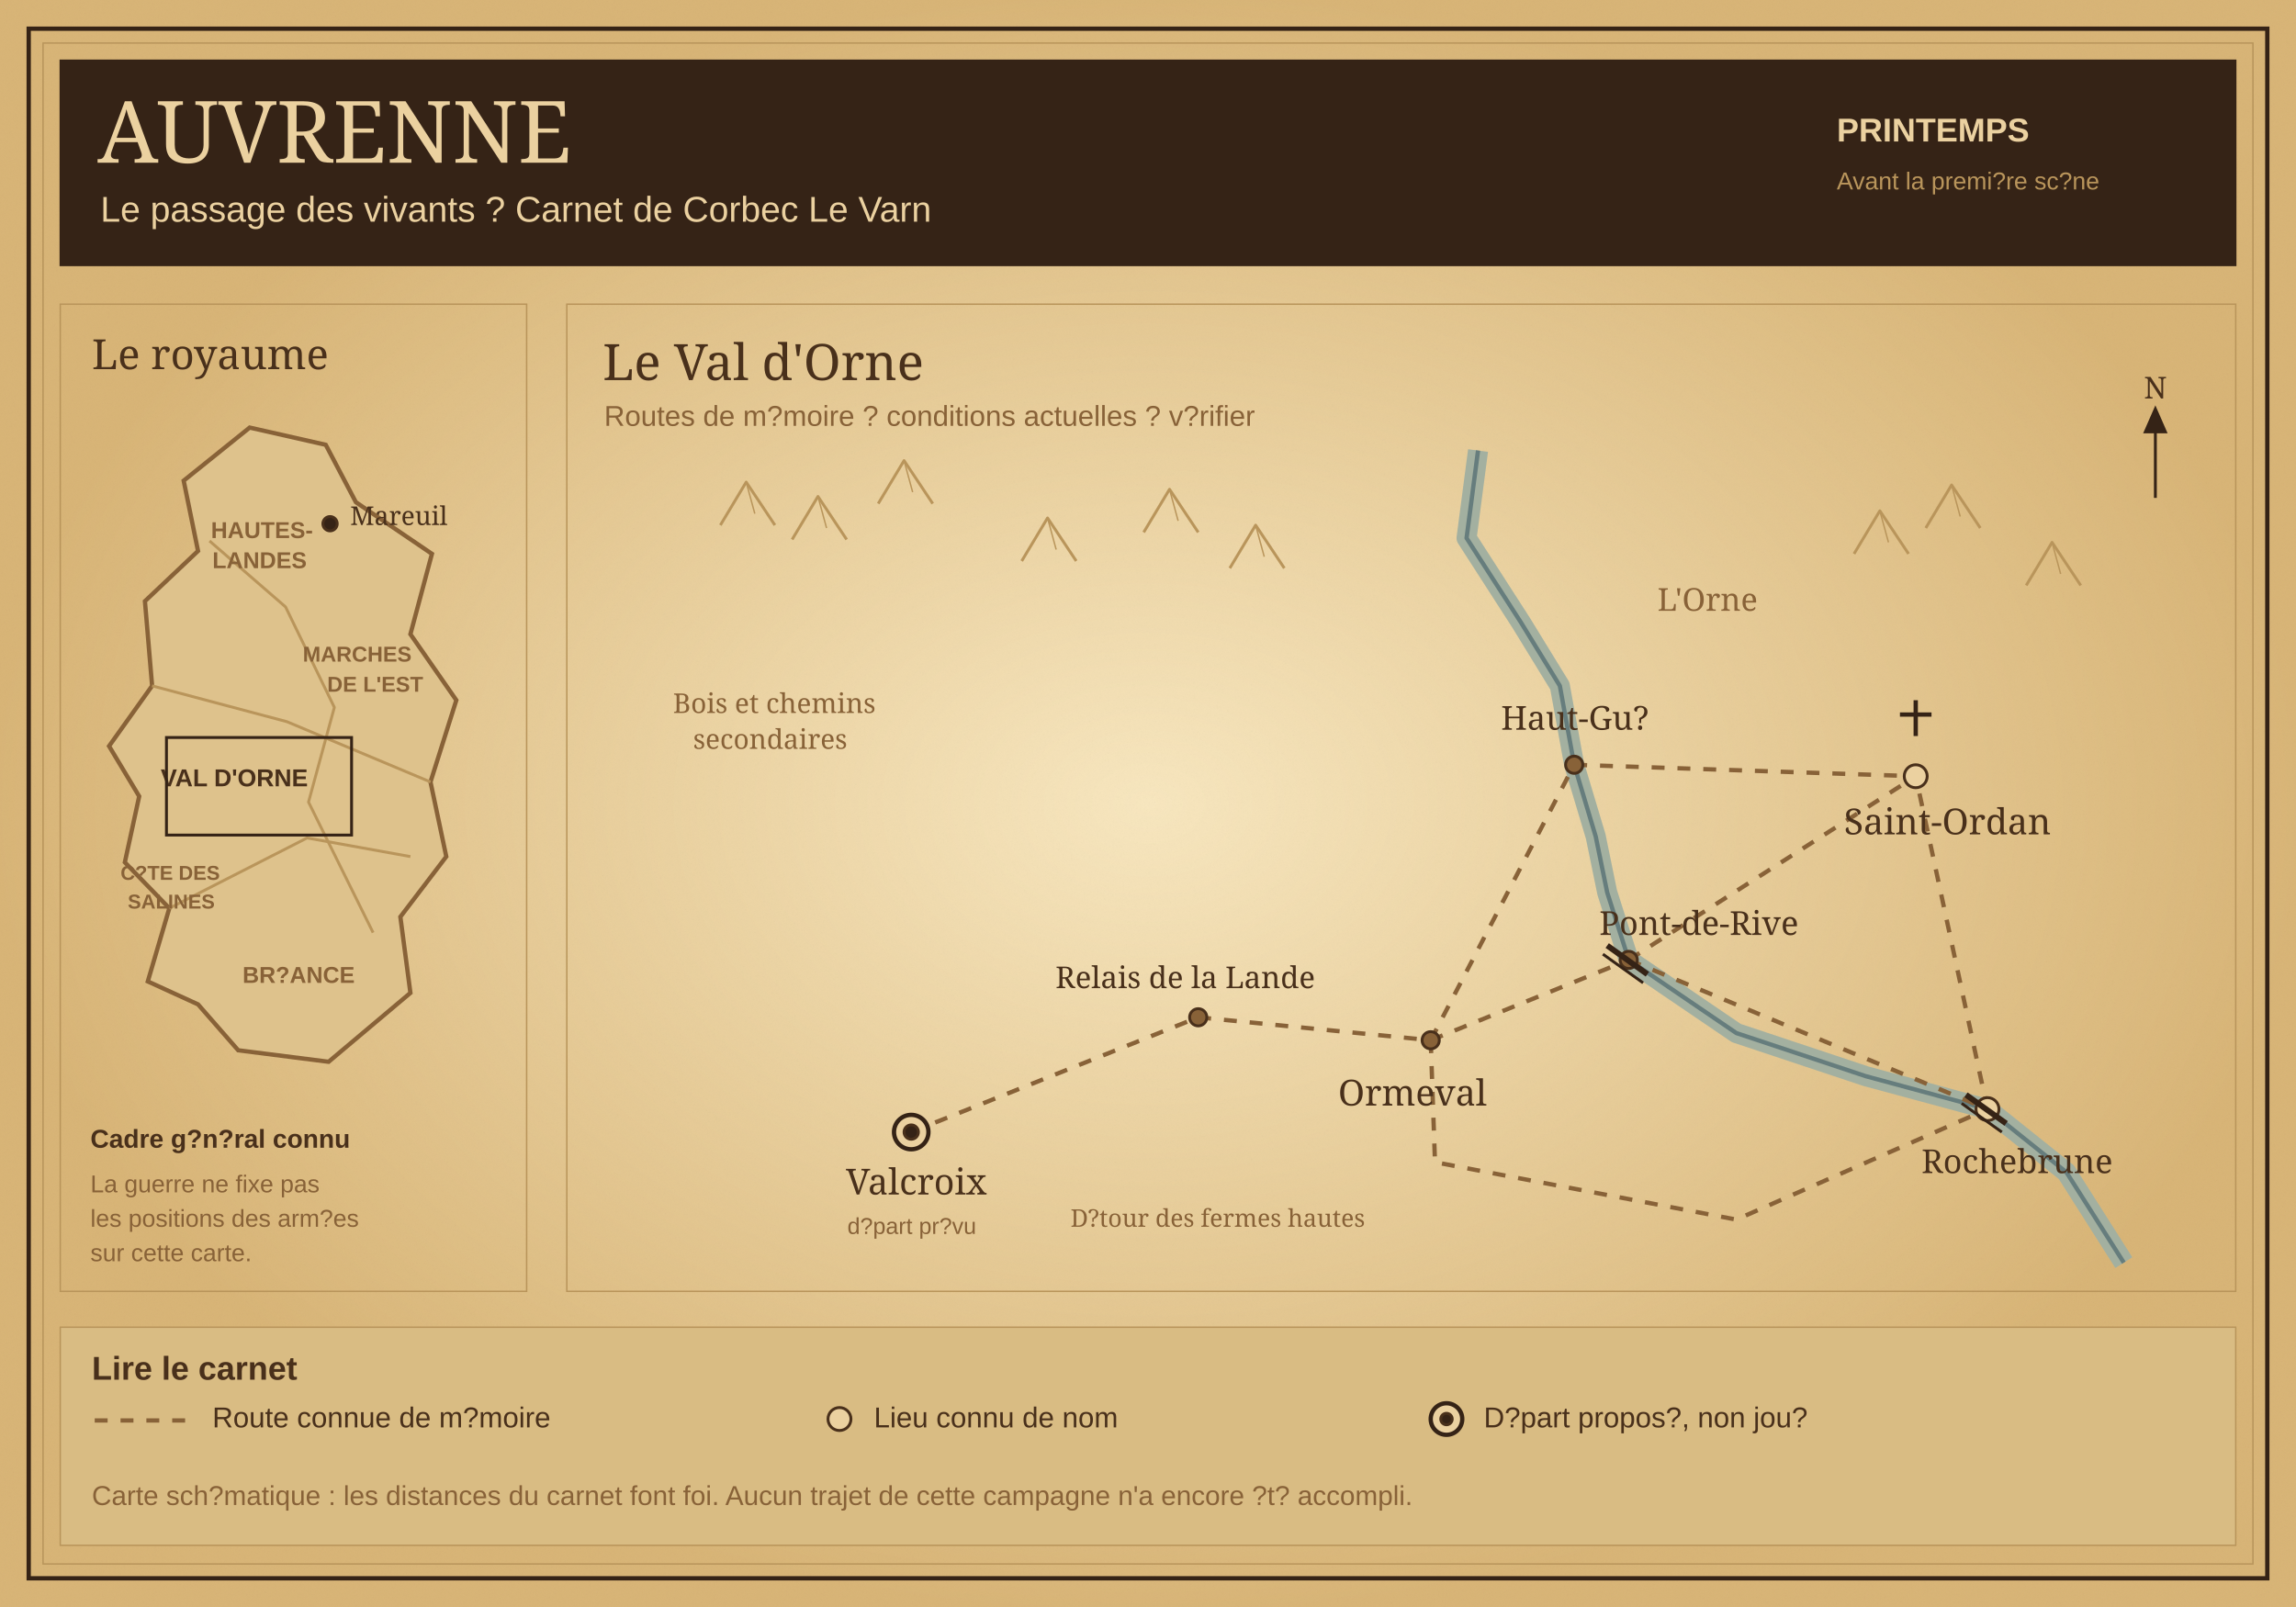
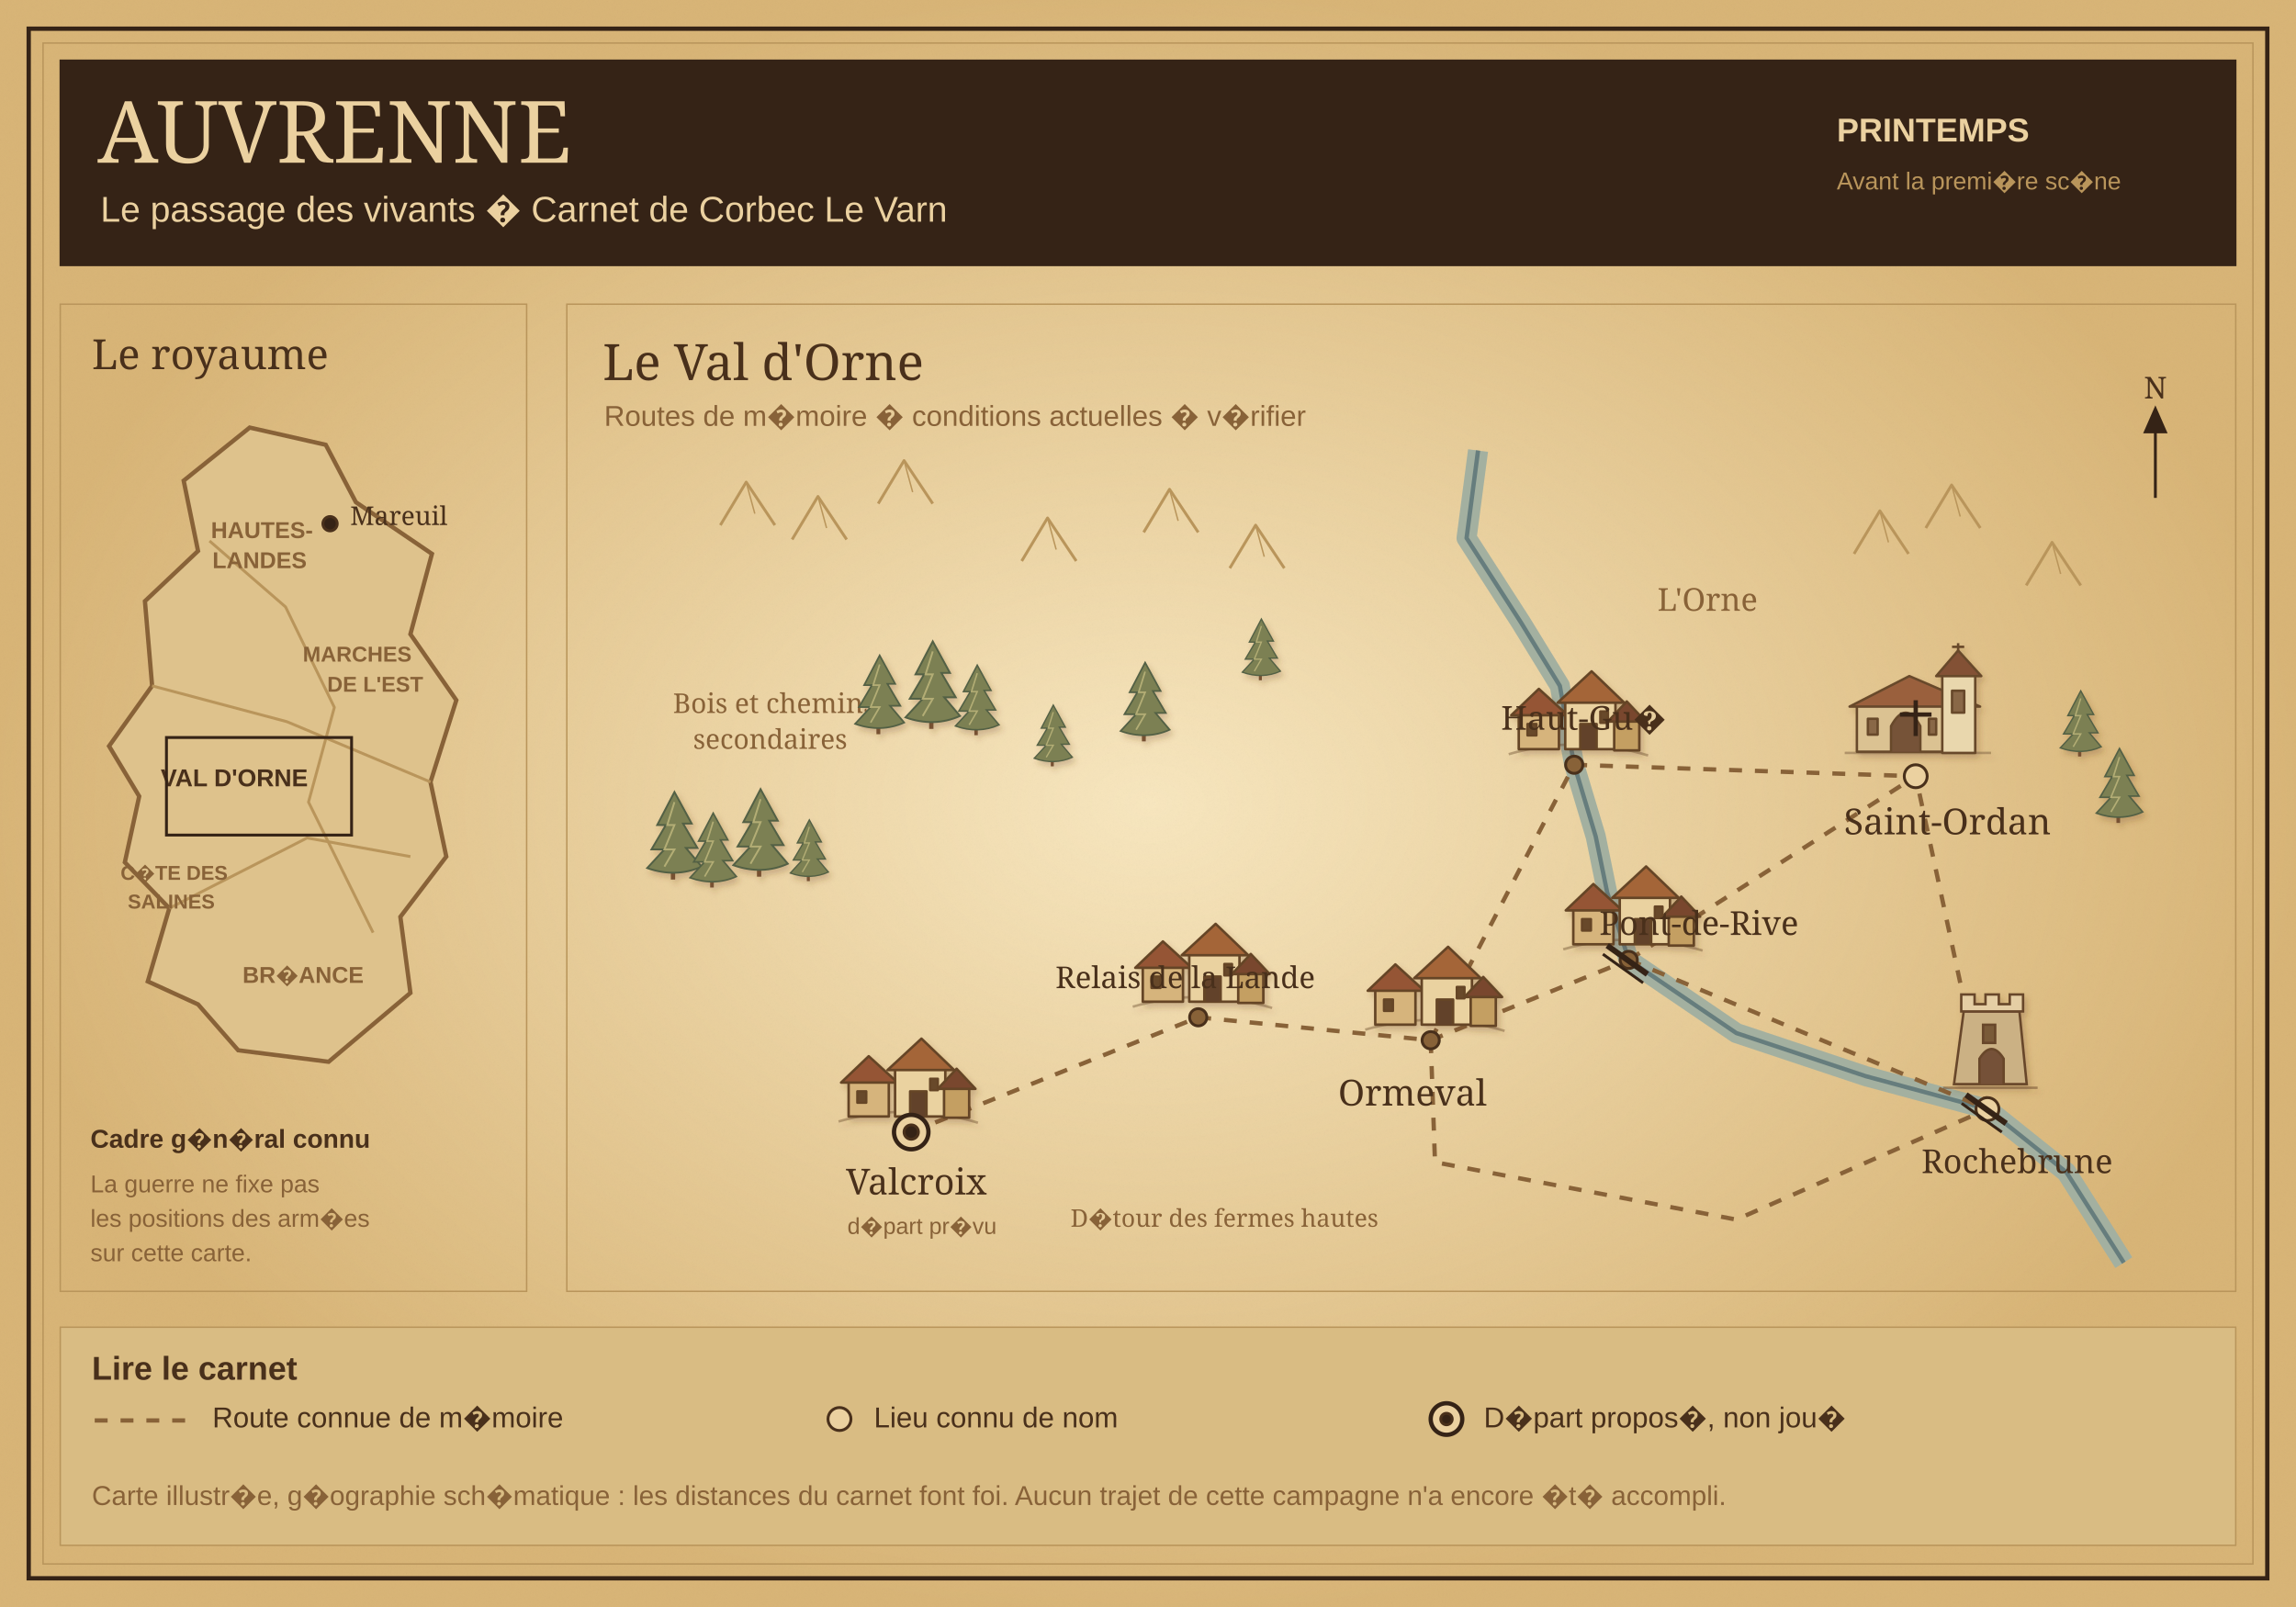
<svg xmlns="http://www.w3.org/2000/svg" width="1600" height="1120" viewBox="0 0 1600 1120" role="img" aria-labelledby="title desc">
  <defs>
    <radialGradient id="warm-paper">
      <stop offset="0" stop-color="#F7E6BE" />
      <stop offset="1" stop-color="#D8B476" />
    </radialGradient>
    <filter id="paper-grain">
      <feTurbulence baseFrequency=".55" numOctaves="3" seed="7" stitchTiles="stitch" />
      <feColorMatrix type="saturate" values="0" />
      <feComponentTransfer>
        <feFuncA type="linear" slope=".09" />
      </feComponentTransfer>
    </filter>
+     <filter id="ink-shadow" x="-30%" y="-30%" width="160%" height="160%">
+       <feDropShadow dx="2" dy="3" stdDeviation="2" flood-color="#684323" flood-opacity=".25" />
+     </filter>
+     <symbol id="hamlet" viewBox="0 0 120 90">
+       <g stroke="#654526" stroke-width="2" stroke-linejoin="round">
+         <path d="M5 76Q60 60 116 77" fill="none" opacity=".4" />
+         <path d="M13 44h32v28H13z" fill="#d6b47b" />
+         <path d="m7 45 22-21 23 21z" fill="#955535" />
+         <path d="M50 34h40v38H50z" fill="#ead2a0" />
+         <path d="m44 35 27-25 26 25z" fill="#a46539" />
+         <path d="M89 49h20v24H89z" fill="#c49f62" />
+         <path d="m84 50 15-16 15 16z" fill="#79472e" />
+         <path d="M62 72V52h13v20" fill="#62432a" />
+         <path d="M20 52h7v9h-7z M78 42h6v9h-6z" fill="#68492c" />
+       </g>
+     </symbol>
+     <symbol id="abbey" viewBox="0 0 140 110">
+       <g stroke="#67492c" stroke-width="2" stroke-linejoin="round">
+         <path d="M10 90h120" opacity=".4" />
+         <path d="M20 51h95v38H20z" fill="#dbc292" />
+         <path d="m14 52 49-25 58 25z" fill="#9a613e" />
+         <path d="M90 26h27v64H90z" fill="#e9d7ad" />
+         <path d="m85 27 18-21 19 21z" fill="#835136" />
+         <path d="M48 89V68q12-22 24 0v21" fill="#765239" />
+         <path d="M98 39h10v18H98z M29 62h8v13h-8z M79 62h6v13h-6z" fill="#896747" />
+         <path d="M103 6V0 M98 3h10" fill="none" />
+       </g>
+     </symbol>
+     <symbol id="pine" viewBox="0 0 40 65">
+       <g stroke="#536044" stroke-width="1.3">
+         <path d="M19 63V35" stroke="#775132" stroke-width="3" />
+         <path d="m20 2-12 23h6L4 42h9L1 55q20 7 38-1L28 41h8L26 24h6z" fill="#7b8052" />
+         <path d="m20 9-5 16h5l-7 17h7l-7 12" fill="none" stroke="#b3ad75" />
+       </g>
+     </symbol>
+     <symbol id="keep" viewBox="0 0 90 100">
+       <g stroke="#68462a" stroke-width="2">
+         <path d="M15 88h60L69 28H23z" fill="#cbb184" />
+         <path d="M21 28V14h11v8h9v-8h11v8h9v-8h11v14z" fill="#e5cea4" />
+         <path d="M36 88V67q10-16 20 0v21" fill="#745137" />
+         <path d="M39 39h10v15H39z" fill="#795a39" />
+         <path d="M6 91h78" opacity=".5" />
+       </g>
+     </symbol>
  </defs>
  <rect width="1600" height="1120" fill="url(#warm-paper)" />
  <rect width="1600" height="1120" filter="url(#paper-grain)" opacity=".35" />
  <rect x="20" y="20" width="1560" height="1080" fill="none" stroke="#352316" stroke-width="3" />
  <rect x="30" y="30" width="1540" height="1060" fill="none" stroke="#B9955B" stroke-width="1" />
  <rect x="42" y="42" width="1516" height="143" fill="#352316" stroke="#352316" stroke-width="1" />
  <text x="68.0" y="113.4" fill="#EBD1A0" font-size="60" font-family="Georgia,serif" font-weight="normal">AUVRENNE</text>
-   <text x="70.0" y="154.5" fill="#EBD1A0" font-size="25" font-family="Arial,sans-serif" font-weight="normal">Le passage des vivants  ?  Carnet de Corbec Le Varn</text>
+   <text x="70.0" y="154.5" fill="#EBD1A0" font-size="25" font-family="Arial,sans-serif" font-weight="normal">Le passage des vivants � Carnet de Corbec Le Varn</text>
  <text x="1280.0" y="98.6" fill="#EBD1A0" font-size="23" font-family="Arial,sans-serif" font-weight="bold">PRINTEMPS</text>
-   <text x="1280.0" y="132.0" fill="#B9955B" font-size="17" font-family="Arial,sans-serif" font-weight="normal">Avant la premi?re sc?ne</text>
+   <text x="1280.0" y="132.0" fill="#B9955B" font-size="17" font-family="Arial,sans-serif" font-weight="normal">Avant la premi�re sc�ne</text>
  <rect x="42" y="212" width="325" height="688" fill="none" stroke="#B9955B" stroke-width="1" />
  <text x="64.0" y="257.3" fill="#49301B" font-size="29" font-family="Georgia,serif" font-weight="normal">Le royaume</text>
  <polygon points="174,298 227,310 248,350 301,386 286,442 318,488 300,545 311,597 279,639 286,692 229,740 166,732 138,700 103,684 118,633 87,601 97,555 76,520 106,478 101,419 138,384 128,335" fill="#DEC28C" stroke="#886238" stroke-width="3" />
  <polyline points="146,377 199,423 233,493 215,559 260,650" fill="none" stroke="#B9955B" stroke-width="2" stroke-linejoin="round" />
  <polyline points="106,478 200,503 300,545" fill="none" stroke="#B9955B" stroke-width="2" stroke-linejoin="round" />
  <polyline points="118,633 214,584 286,597" fill="none" stroke="#B9955B" stroke-width="2" stroke-linejoin="round" />
  <text x="147.0" y="375.0" fill="#886238" font-size="16" font-family="Arial,sans-serif" font-weight="bold">HAUTES-</text>
  <text x="148.0" y="396.0" fill="#886238" font-size="16" font-family="Arial,sans-serif" font-weight="bold">LANDES</text>
  <text x="211.0" y="461.1" fill="#886238" font-size="15" font-family="Arial,sans-serif" font-weight="bold">MARCHES</text>
  <text x="228.0" y="482.1" fill="#886238" font-size="15" font-family="Arial,sans-serif" font-weight="bold">DE L'EST</text>
  <text x="112.0" y="548.0" fill="#49301B" font-size="17" font-family="Arial,sans-serif" font-weight="bold">VAL D'ORNE</text>
-   <text x="84.0" y="613.2" fill="#886238" font-size="14" font-family="Arial,sans-serif" font-weight="bold">C?TE DES</text>
+   <text x="84.0" y="613.2" fill="#886238" font-size="14" font-family="Arial,sans-serif" font-weight="bold">C�TE DES</text>
  <text x="89.0" y="633.2" fill="#886238" font-size="14" font-family="Arial,sans-serif" font-weight="bold">SALINES</text>
-   <text x="169.0" y="685.0" fill="#886238" font-size="16" font-family="Arial,sans-serif" font-weight="bold">BR?ANCE</text>
+   <text x="169.0" y="685.0" fill="#886238" font-size="16" font-family="Arial,sans-serif" font-weight="bold">BR�ANCE</text>
  <circle cx="230" cy="365" r="5" fill="#352316" stroke="#49301B" stroke-width="2" />
  <text x="244.0" y="365.9" fill="#49301B" font-size="18" font-family="Georgia,serif" font-weight="normal">Mareuil</text>
  <rect x="116" y="514" width="129" height="68" fill="none" stroke="#352316" stroke-width="2" />
-   <text x="63.0" y="799.9" fill="#49301B" font-size="18" font-family="Arial,sans-serif" font-weight="bold">Cadre g?n?ral connu</text>
+   <text x="63.0" y="799.9" fill="#49301B" font-size="18" font-family="Arial,sans-serif" font-weight="bold">Cadre g�n�ral connu</text>
  <text x="63.0" y="831.0" fill="#886238" font-size="17" font-family="Arial,sans-serif" font-weight="normal">La guerre ne fixe pas</text>
-   <text x="63.0" y="855.0" fill="#886238" font-size="17" font-family="Arial,sans-serif" font-weight="normal">les positions des arm?es</text>
+   <text x="63.0" y="855.0" fill="#886238" font-size="17" font-family="Arial,sans-serif" font-weight="normal">les positions des arm�es</text>
  <text x="63.0" y="879.0" fill="#886238" font-size="17" font-family="Arial,sans-serif" font-weight="normal">sur cette carte.</text>
  <rect x="395" y="212" width="1163" height="688" fill="none" stroke="#B9955B" stroke-width="1" />
  <text x="420.0" y="264.9" fill="#49301B" font-size="35" font-family="Georgia,serif" font-weight="normal">Le Val d'Orne</text>
-   <text x="421.0" y="296.8" fill="#886238" font-size="20" font-family="Arial,sans-serif" font-weight="normal">Routes de m?moire ? conditions actuelles ? v?rifier</text>
+   <text x="421.0" y="296.8" fill="#886238" font-size="20" font-family="Arial,sans-serif" font-weight="normal">Routes de m�moire � conditions actuelles � v�rifier</text>
  <polyline points="502,366 520,336 540,366" fill="none" stroke="#B9955B" stroke-width="2" stroke-linejoin="round" />
  <polyline points="520,336 526,358" fill="none" stroke="#B9955B" stroke-width="1" stroke-linejoin="round" />
  <polyline points="552,376 570,346 590,376" fill="none" stroke="#B9955B" stroke-width="2" stroke-linejoin="round" />
  <polyline points="570,346 576,368" fill="none" stroke="#B9955B" stroke-width="1" stroke-linejoin="round" />
  <polyline points="612,351 630,321 650,351" fill="none" stroke="#B9955B" stroke-width="2" stroke-linejoin="round" />
  <polyline points="630,321 636,343" fill="none" stroke="#B9955B" stroke-width="1" stroke-linejoin="round" />
  <polyline points="712,391 730,361 750,391" fill="none" stroke="#B9955B" stroke-width="2" stroke-linejoin="round" />
  <polyline points="730,361 736,383" fill="none" stroke="#B9955B" stroke-width="1" stroke-linejoin="round" />
  <polyline points="797,371 815,341 835,371" fill="none" stroke="#B9955B" stroke-width="2" stroke-linejoin="round" />
  <polyline points="815,341 821,363" fill="none" stroke="#B9955B" stroke-width="1" stroke-linejoin="round" />
  <polyline points="857,396 875,366 895,396" fill="none" stroke="#B9955B" stroke-width="2" stroke-linejoin="round" />
  <polyline points="875,366 881,388" fill="none" stroke="#B9955B" stroke-width="1" stroke-linejoin="round" />
  <polyline points="1292,386 1310,356 1330,386" fill="none" stroke="#B9955B" stroke-width="2" stroke-linejoin="round" />
  <polyline points="1310,356 1316,378" fill="none" stroke="#B9955B" stroke-width="1" stroke-linejoin="round" />
  <polyline points="1342,368 1360,338 1380,368" fill="none" stroke="#B9955B" stroke-width="2" stroke-linejoin="round" />
  <polyline points="1360,338 1366,360" fill="none" stroke="#B9955B" stroke-width="1" stroke-linejoin="round" />
  <polyline points="1412,408 1430,378 1450,408" fill="none" stroke="#B9955B" stroke-width="2" stroke-linejoin="round" />
  <polyline points="1430,378 1436,400" fill="none" stroke="#B9955B" stroke-width="1" stroke-linejoin="round" />
  <polyline points="1030,314 1022,375 1060,434 1087,478 1097,533 1112,583 1120,622 1135,669 1210,720 1300,750 1385,773 1440,817 1480,880" fill="none" stroke="#A3B0A0" stroke-width="14" stroke-linejoin="round" />
  <polyline points="1030,314 1022,375 1060,434 1087,478 1097,533 1112,583 1120,622 1135,669 1210,720 1300,750 1385,773 1440,817 1480,880" fill="none" stroke="#667D7D" stroke-width="3" stroke-linejoin="round" />
  <text x="1155.0" y="425.7" fill="#886238" font-size="22" font-family="Georgia,serif" font-weight="normal">L'Orne</text>
  <polyline points="635,789 835,709" fill="none" stroke="#886238" stroke-width="3" stroke-linejoin="round" stroke-dasharray="9 9" />
  <polyline points="835,709 997,725" fill="none" stroke="#886238" stroke-width="3" stroke-linejoin="round" stroke-dasharray="9 9" />
  <polyline points="997,725 1135,669" fill="none" stroke="#886238" stroke-width="3" stroke-linejoin="round" stroke-dasharray="9 9" />
  <polyline points="1135,669 1335,541" fill="none" stroke="#886238" stroke-width="3" stroke-linejoin="round" stroke-dasharray="9 9" />
  <polyline points="997,725 1097,533" fill="none" stroke="#886238" stroke-width="3" stroke-linejoin="round" stroke-dasharray="9 9" />
  <polyline points="1097,533 1335,541" fill="none" stroke="#886238" stroke-width="3" stroke-linejoin="round" stroke-dasharray="9 9" />
  <polyline points="1135,669 1385,773" fill="none" stroke="#886238" stroke-width="3" stroke-linejoin="round" stroke-dasharray="9 9" />
  <polyline points="1385,773 1335,541" fill="none" stroke="#886238" stroke-width="3" stroke-linejoin="round" stroke-dasharray="9 9" />
  <polyline points="997,725 1000,810 1210,850 1385,773" fill="none" stroke="#886238" stroke-width="3" stroke-linejoin="round" stroke-dasharray="9 9" />
  <text x="469.0" y="496.9" fill="#886238" font-size="19" font-family="Georgia,serif" font-weight="normal">Bois et chemins</text>
  <text x="483.0" y="521.9" fill="#886238" font-size="19" font-family="Georgia,serif" font-weight="normal">secondaires</text>
-   <text x="746.0" y="855.0" fill="#886238" font-size="17" font-family="Georgia,serif" font-weight="normal">D?tour des fermes hautes</text>
+   <text x="746.0" y="855.0" fill="#886238" font-size="17" font-family="Georgia,serif" font-weight="normal">D�tour des fermes hautes</text>
+   <g id="illustrated-landmarks" filter="url(#ink-shadow)" aria-hidden="true">
+     <use href="#pine" x="450" y="550" width="40" height="65" />
+     <use href="#pine" x="480" y="565" width="34" height="55.25" />
+     <use href="#pine" x="510" y="548" width="40" height="65" />
+     <use href="#pine" x="550" y="570" width="28" height="45.5" />
+     <use href="#pine" x="595" y="455" width="36" height="58.5" />
+     <use href="#pine" x="630" y="445" width="40" height="65" />
+     <use href="#pine" x="665" y="462" width="32" height="52" />
+     <use href="#pine" x="720" y="490" width="28" height="45.5" />
+     <use href="#pine" x="780" y="460" width="36" height="58.5" />
+     <use href="#pine" x="865" y="430" width="28" height="45.5" />
+     <use href="#pine" x="1435" y="480" width="30" height="48.75" />
+     <use href="#pine" x="1460" y="520" width="34" height="55.25" />
+     <use href="#hamlet" x="580" y="715" width="105" height="79" />
+     <use href="#hamlet" x="785" y="635" width="105" height="79" />
+     <use href="#hamlet" x="947" y="651" width="105" height="79" />
+     <use href="#hamlet" x="1085" y="595" width="105" height="79" />
+     <use href="#hamlet" x="1047" y="459" width="105" height="79" />
+     <use href="#abbey" x="1277" y="448" width="119" height="94" />
+     <use href="#keep" x="1349" y="681" width="76" height="85" />
+   </g>
  <circle cx="635" cy="789" r="12" fill="#EBD1A0" stroke="#352316" stroke-width="3" />
  <circle cx="635" cy="789" r="5" fill="#352316" stroke="#49301B" stroke-width="2" />
  <circle cx="835" cy="709" r="6" fill="#886238" stroke="#49301B" stroke-width="2" />
  <circle cx="997" cy="725" r="6" fill="#886238" stroke="#49301B" stroke-width="2" />
  <circle cx="1135" cy="669" r="6" fill="#886238" stroke="#49301B" stroke-width="2" />
  <circle cx="1097" cy="533" r="6" fill="#886238" stroke="#49301B" stroke-width="2" />
  <circle cx="1335" cy="541" r="8" fill="#EBD1A0" stroke="#49301B" stroke-width="2" />
  <circle cx="1385" cy="773" r="8" fill="#EBD1A0" stroke="#49301B" stroke-width="2" />
  <polyline points="1335,513 1335,488" fill="none" stroke="#352316" stroke-width="3" stroke-linejoin="round" />
  <polyline points="1324,498 1346,498" fill="none" stroke="#352316" stroke-width="3" stroke-linejoin="round" />
  <polyline points="1120,659 1148,679" fill="none" stroke="#352316" stroke-width="4" stroke-linejoin="round" />
  <polyline points="1117,665 1145,685" fill="none" stroke="#352316" stroke-width="2" stroke-linejoin="round" />
  <polyline points="1370,763 1398,783" fill="none" stroke="#352316" stroke-width="4" stroke-linejoin="round" />
  <polyline points="1367,769 1395,789" fill="none" stroke="#352316" stroke-width="2" stroke-linejoin="round" />
  <text x="589.5" y="832.5" fill="#49301B" font-size="25" font-family="Georgia,serif" font-weight="normal">Valcroix</text>
  <text x="735.5" y="688.7" fill="#49301B" font-size="21" font-family="Georgia,serif" font-weight="normal">Relais de la Lande</text>
  <text x="932.5" y="770.5" fill="#49301B" font-size="25" font-family="Georgia,serif" font-weight="normal">Ormeval</text>
  <text x="1114.5" y="651.6" fill="#49301B" font-size="23" font-family="Georgia,serif" font-weight="normal">Pont-de-Rive</text>
-   <text x="1046.0" y="508.6" fill="#49301B" font-size="23" font-family="Georgia,serif" font-weight="normal">Haut-Gu?</text>
+   <text x="1046.0" y="508.6" fill="#49301B" font-size="23" font-family="Georgia,serif" font-weight="normal">Haut-Gu�</text>
  <text x="1285.0" y="581.5" fill="#49301B" font-size="25" font-family="Georgia,serif" font-weight="normal">Saint-Ordan</text>
  <text x="1339.0" y="817.6" fill="#49301B" font-size="23" font-family="Georgia,serif" font-weight="normal">Rochebrune</text>
-   <text x="590.5" y="860.0" fill="#886238" font-size="16" font-family="Arial,sans-serif" font-weight="normal">d?part pr?vu</text>
+   <text x="590.5" y="860.0" fill="#886238" font-size="16" font-family="Arial,sans-serif" font-weight="normal">d�part pr�vu</text>
  <polyline points="1502,294 1502,347" fill="none" stroke="#352316" stroke-width="2" stroke-linejoin="round" />
  <polygon points="1502,285 1495,301 1509,301" fill="#352316" stroke="#352316" stroke-width="2" />
  <text x="1494.0" y="277.7" fill="#49301B" font-size="21" font-family="Georgia,serif" font-weight="normal">N</text>
  <rect x="42" y="925" width="1516" height="152" fill="#D9BC83" stroke="#B9955B" stroke-width="1" />
  <text x="64.0" y="961.6" fill="#49301B" font-size="23" font-family="Arial,sans-serif" font-weight="bold">Lire le carnet</text>
  <polyline points="66,990 132,990" fill="none" stroke="#886238" stroke-width="3" stroke-linejoin="round" stroke-dasharray="9 9" />
-   <text x="148.0" y="994.8" fill="#49301B" font-size="20" font-family="Arial,sans-serif" font-weight="normal">Route connue de m?moire</text>
+   <text x="148.0" y="994.8" fill="#49301B" font-size="20" font-family="Arial,sans-serif" font-weight="normal">Route connue de m�moire</text>
  <circle cx="585" cy="989" r="8" fill="#EBD1A0" stroke="#49301B" stroke-width="2" />
  <text x="609.0" y="994.8" fill="#49301B" font-size="20" font-family="Arial,sans-serif" font-weight="normal">Lieu connu de nom</text>
  <circle cx="1008" cy="989" r="11" fill="#EBD1A0" stroke="#352316" stroke-width="3" />
  <circle cx="1008" cy="989" r="4" fill="#352316" stroke="#49301B" stroke-width="2" />
-   <text x="1034.0" y="994.8" fill="#49301B" font-size="20" font-family="Arial,sans-serif" font-weight="normal">D?part propos?, non jou?</text>
-   <text x="64.0" y="1048.9" fill="#886238" font-size="19" font-family="Arial,sans-serif" font-weight="normal">Carte sch?matique : les distances du carnet font foi. Aucun trajet de cette campagne n'a encore ?t? accompli.</text>
+   <text x="1034.0" y="994.8" fill="#49301B" font-size="20" font-family="Arial,sans-serif" font-weight="normal">D�part propos�, non jou�</text>
+   <text x="64.0" y="1048.9" fill="#886238" font-size="19" font-family="Arial,sans-serif" font-weight="normal">Carte illustr�e, g�ographie sch�matique : les distances du carnet font foi. Aucun trajet de cette campagne n'a encore �t� accompli.</text>
</svg>
